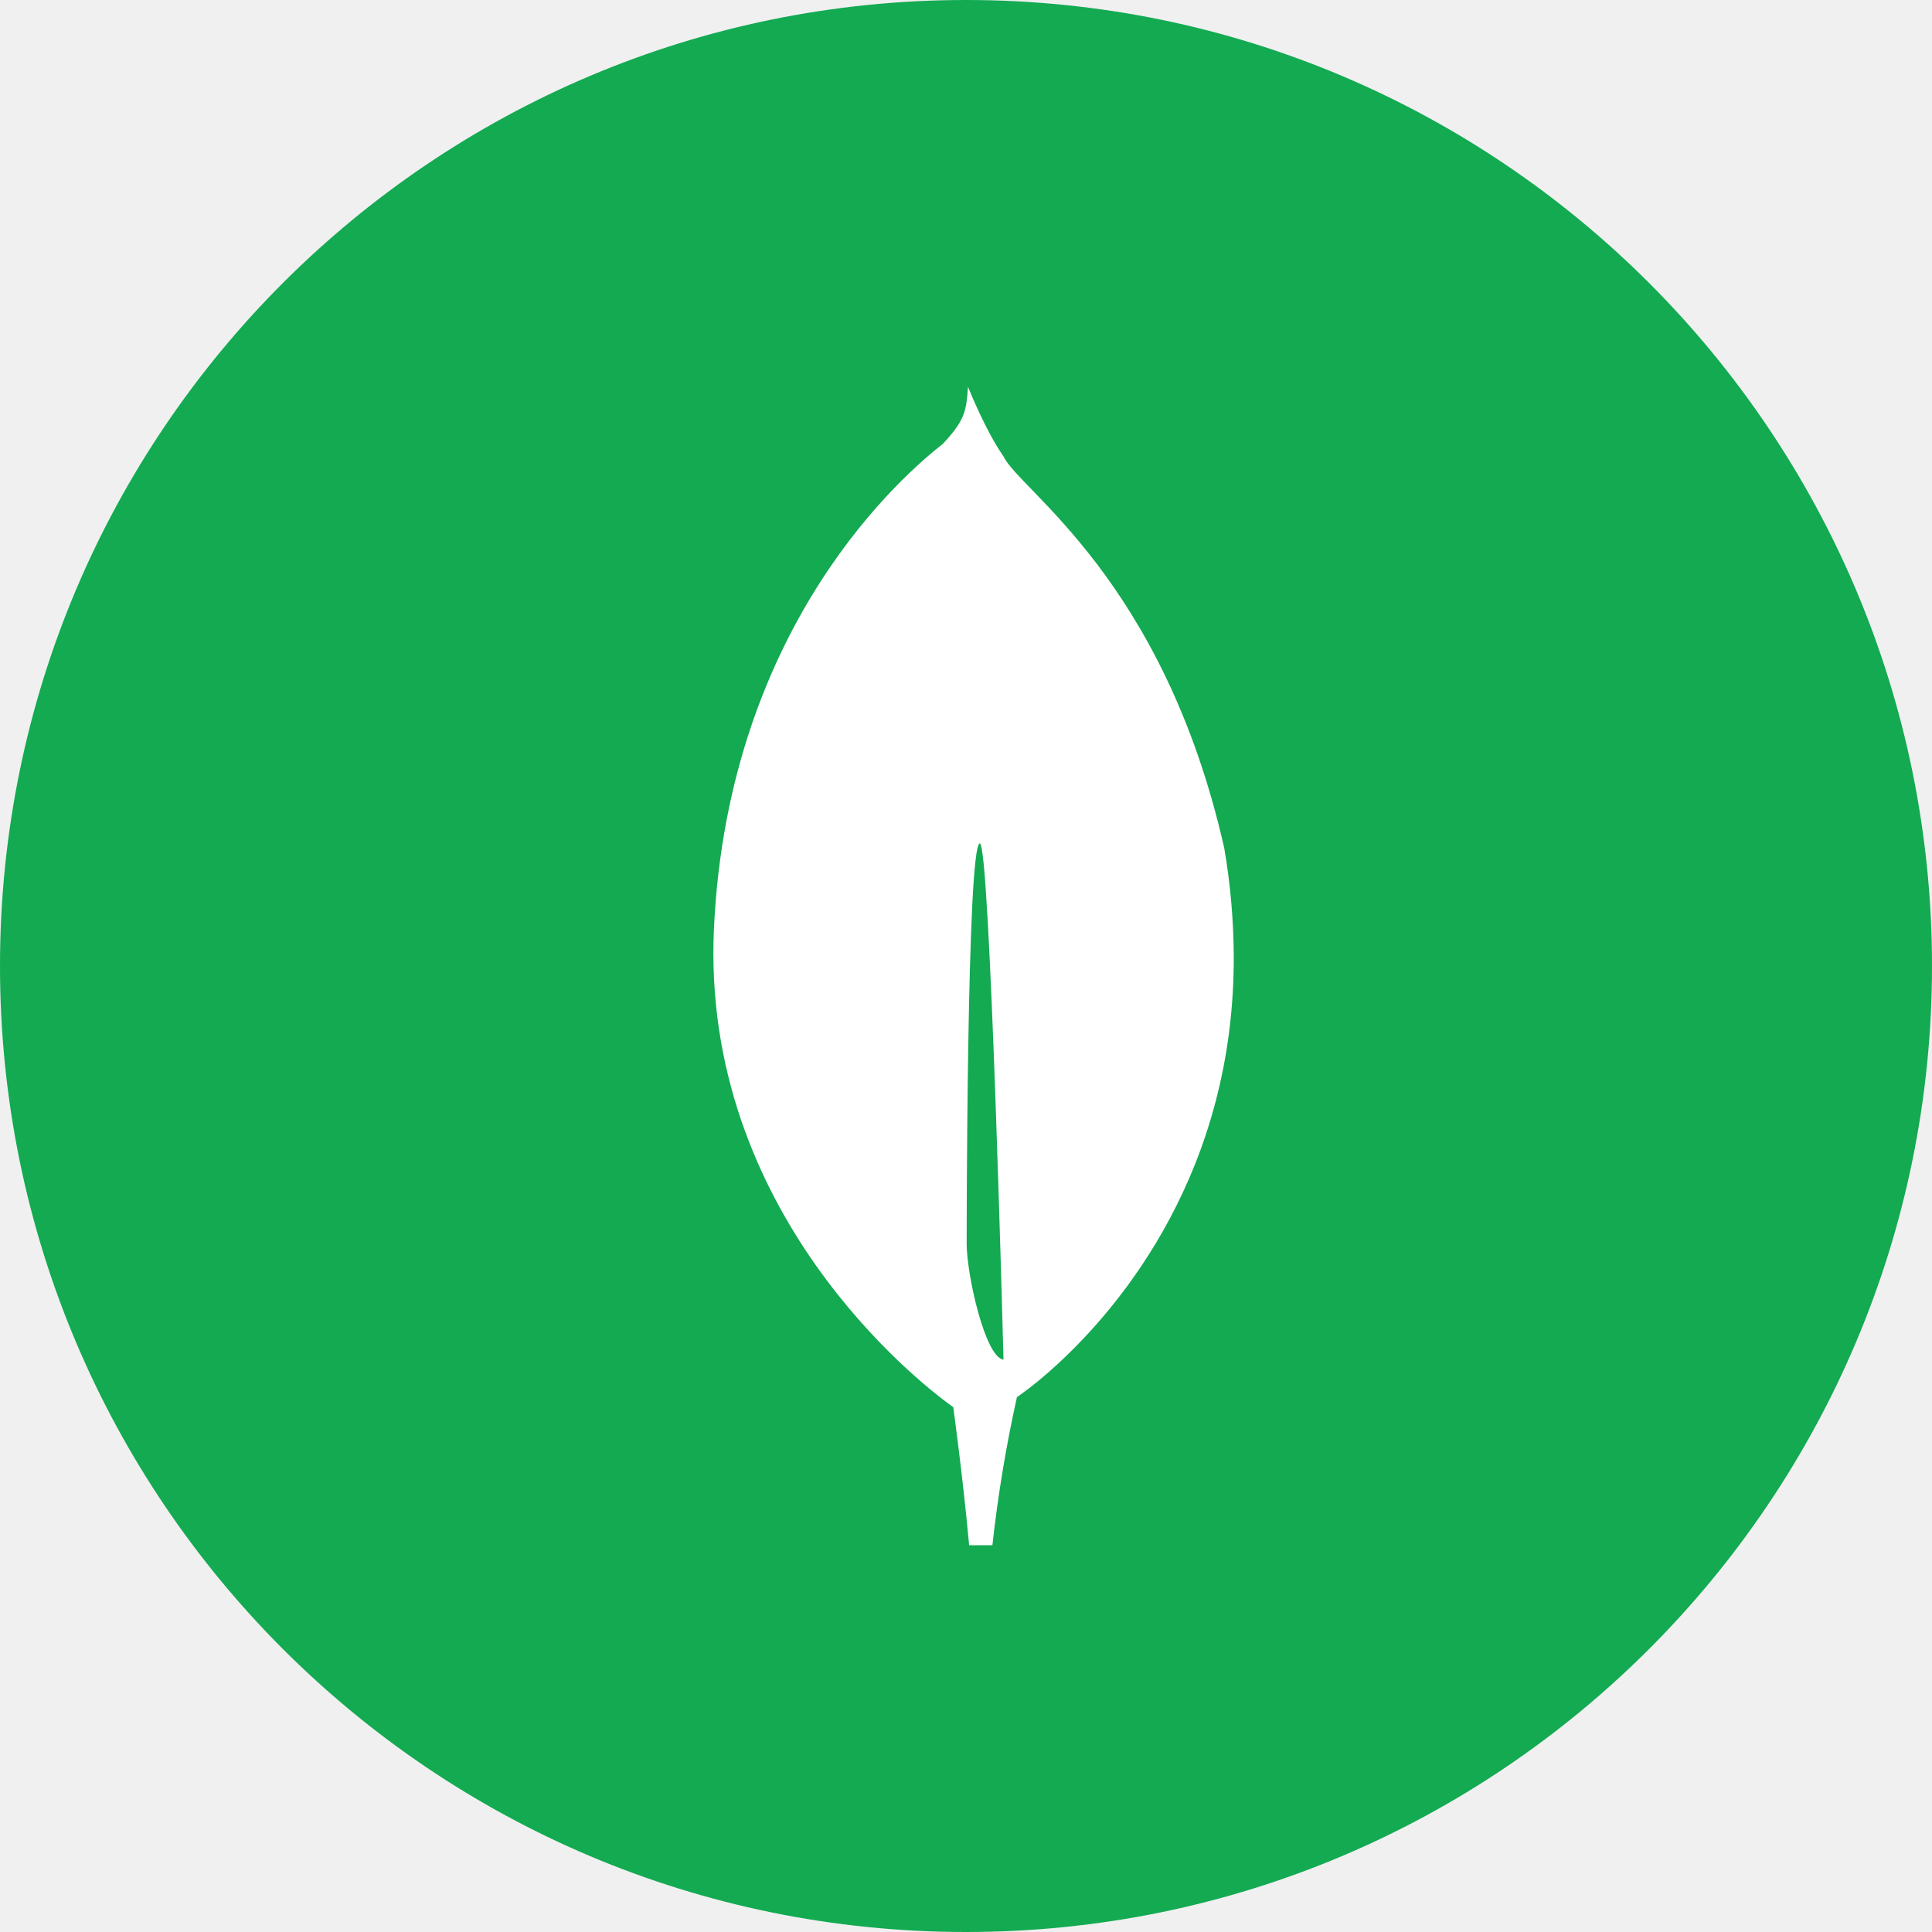
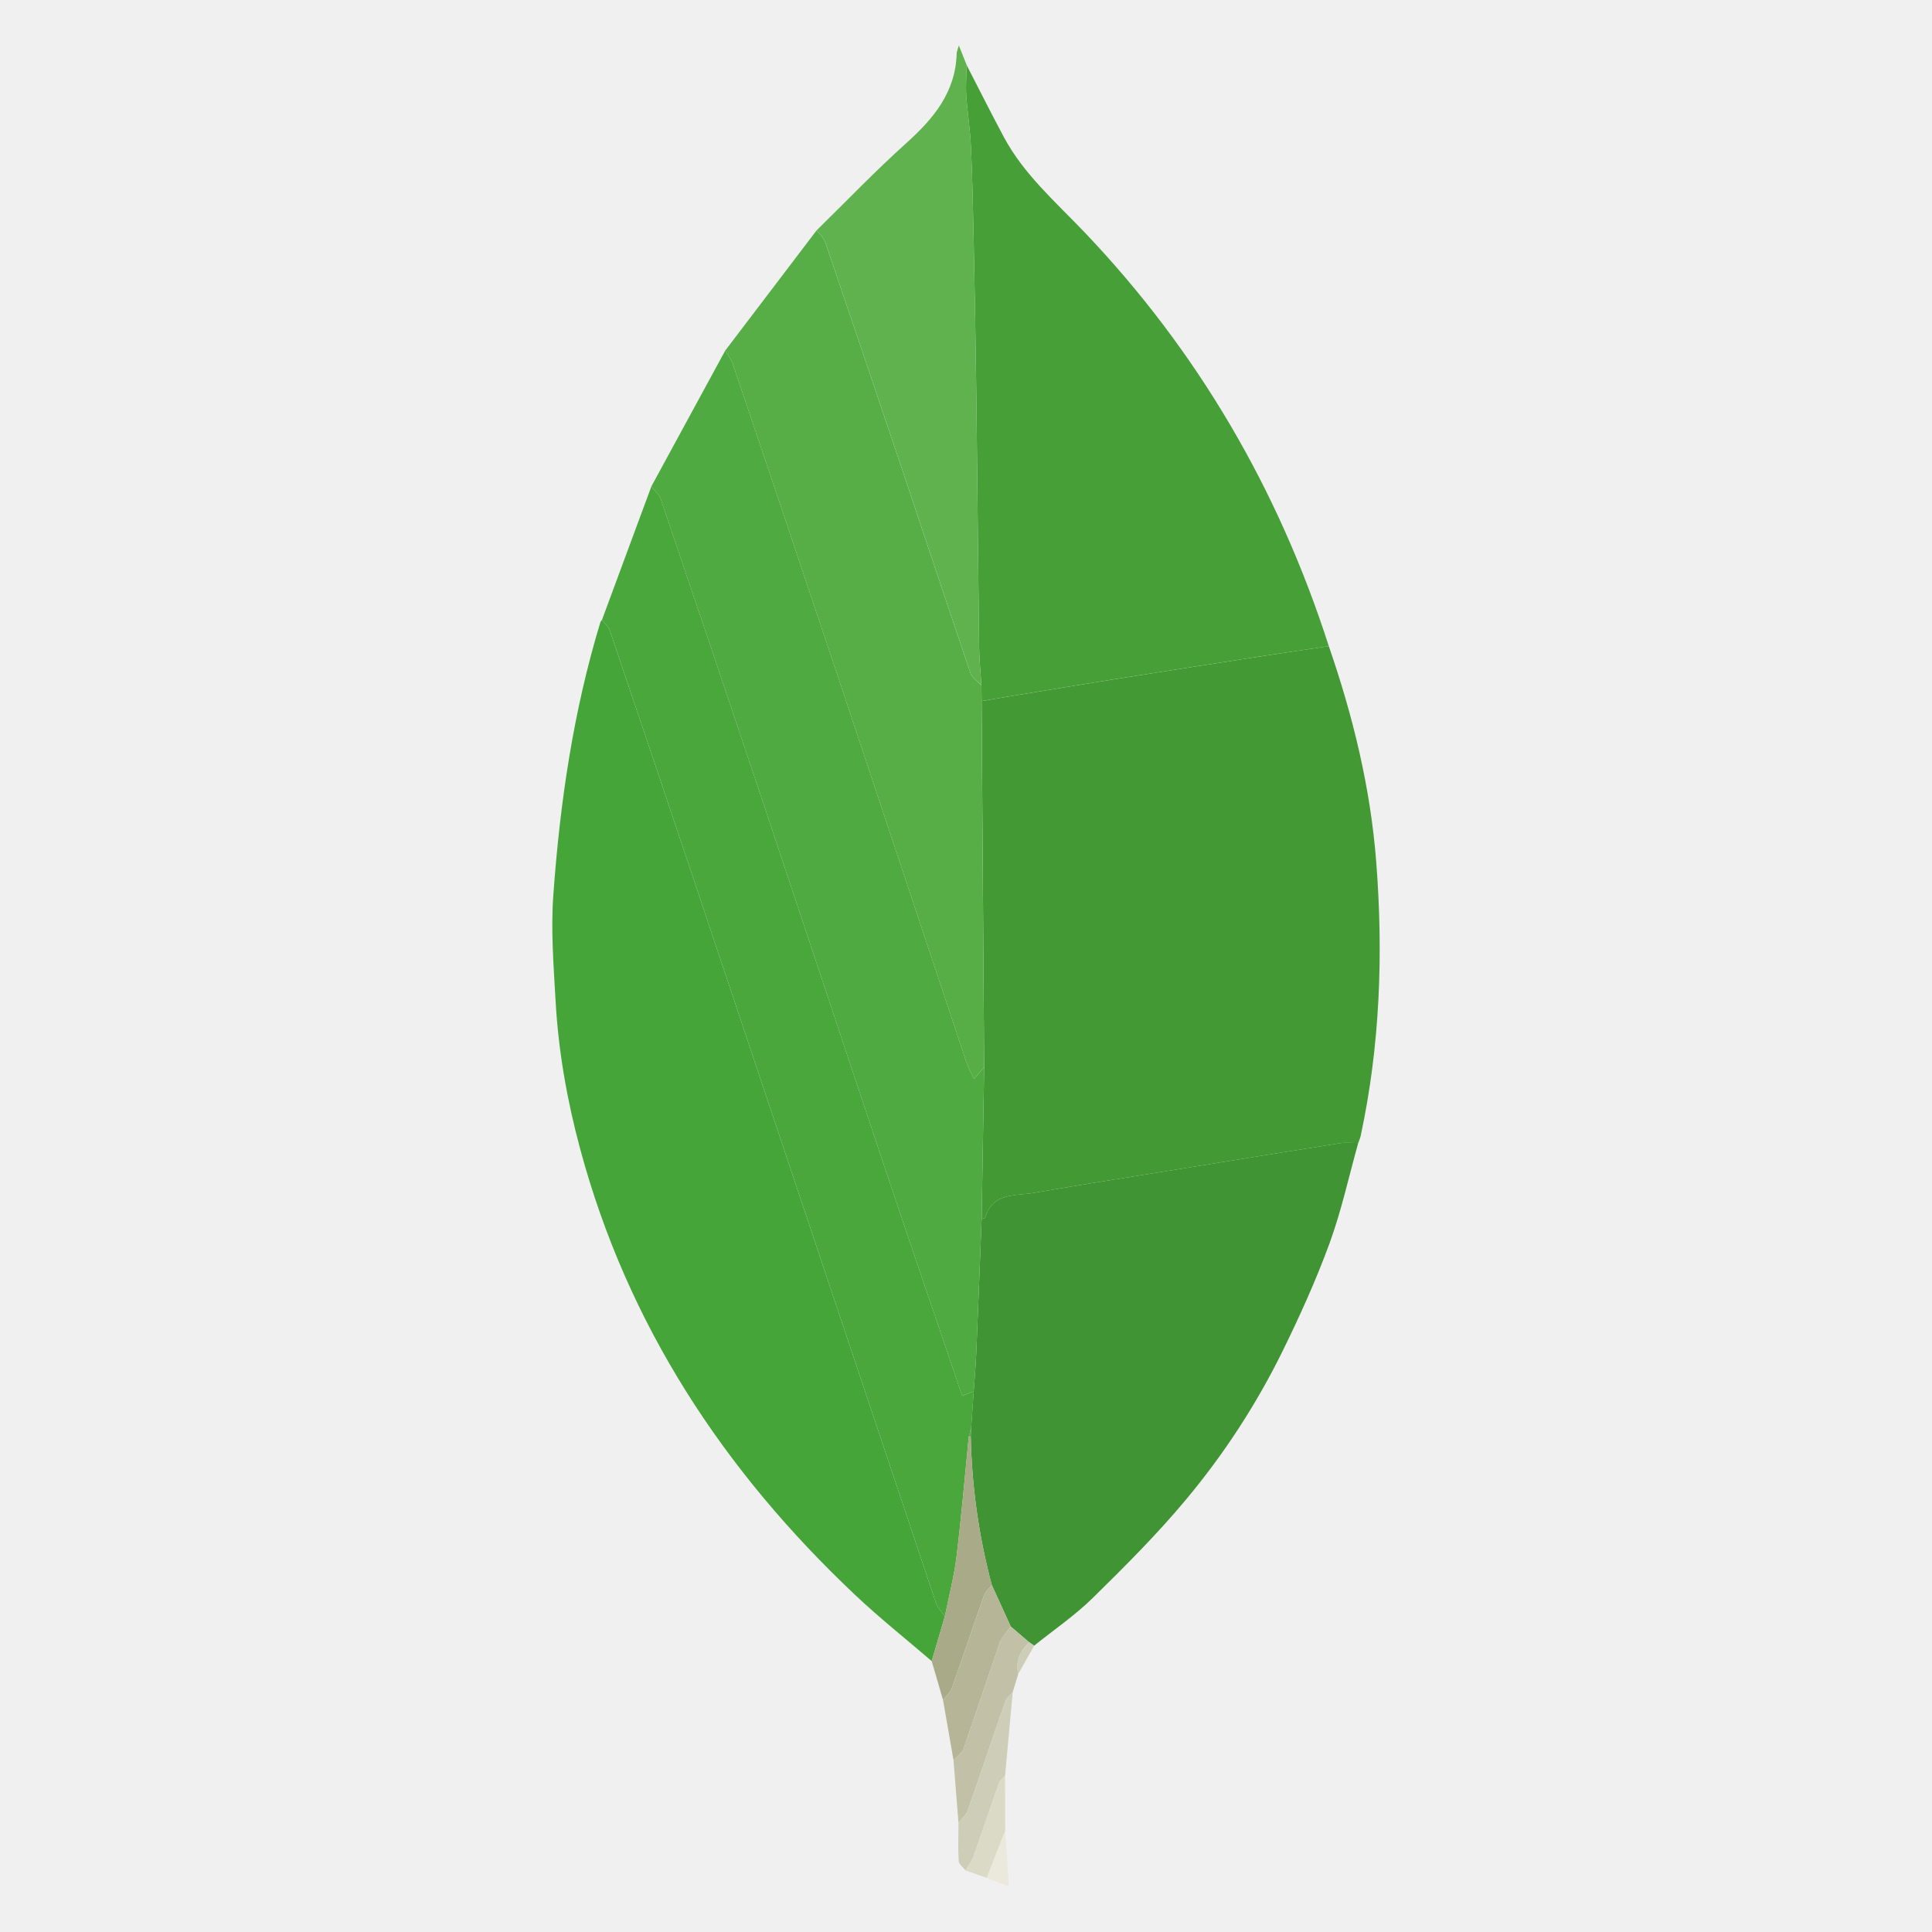
- <svg xmlns="http://www.w3.org/2000/svg" width="800px" height="800px" viewBox="0 0 1024 1024">
-   <circle cx="512" cy="512" r="512" style="fill:#13aa52" />
-   <path d="M648.86 449.44c-32.34-142.73-108.77-189.66-117-207.59-9-12.65-18.12-35.15-18.12-35.15-.15-.38-.39-1.05-.67-1.7-.93 12.65-1.41 17.53-13.37 30.29-18.52 14.48-113.54 94.21-121.27 256.37-7.21 151.24 109.25 241.36 125 252.85l1.79 1.27v-.11c.1.76 5 36 8.44 73.34H526a726.68 726.68 0 0 1 13-78.53l1-.65a204.48 204.48 0 0 0 20.11-16.45l.72-.65c33.48-30.93 93.67-102.47 93.08-216.53a347.07 347.07 0 0 0-5.05-56.76zM512.35 659.12s0-212.12 7-212.08c5.46 0 12.53 273.61 12.53 273.61-9.72-1.17-19.53-45.03-19.53-61.53z" style="fill:#fff" />
+ <svg xmlns="http://www.w3.org/2000/svg" viewBox="0 0 128 128">
+   <path fill-rule="evenodd" clip-rule="evenodd" fill="#439934" d="M88.038 42.812c1.605 4.643 2.761 9.383 3.141 14.296.472 6.095.256 12.147-1.029 18.142-.035.165-.109.32-.164.48-.403.001-.814-.049-1.208.012-3.329.523-6.655 1.065-9.981 1.604-3.438.557-6.881 1.092-10.313 1.687-1.216.21-2.721-.041-3.212 1.641-.014.046-.154.054-.235.08l.166-10.051-.169-24.252 1.602-.275c2.62-.429 5.24-.864 7.862-1.281 3.129-.497 6.261-.98 9.392-1.465 1.381-.215 2.764-.412 4.148-.618z" />
+   <path fill-rule="evenodd" clip-rule="evenodd" fill="#45A538" d="M61.729 110.054c-1.69-1.453-3.439-2.842-5.059-4.37-8.717-8.222-15.093-17.899-18.233-29.566-.865-3.211-1.442-6.474-1.627-9.792-.13-2.322-.318-4.665-.154-6.975.437-6.144 1.325-12.229 3.127-18.147l.099-.138c.175.233.427.439.516.702 1.759 5.18 3.505 10.364 5.242 15.551 5.458 16.3 10.909 32.604 16.376 48.9.107.318.384.579.583.866l-.87 2.969z" />
+   <path fill-rule="evenodd" clip-rule="evenodd" fill="#46A037" d="M88.038 42.812c-1.384.206-2.768.403-4.149.616-3.131.485-6.263.968-9.392 1.465-2.622.417-5.242.852-7.862 1.281l-1.602.275-.012-1.045c-.053-.859-.144-1.717-.154-2.576-.069-5.478-.112-10.956-.18-16.434-.042-3.429-.105-6.857-.175-10.285-.043-2.13-.089-4.261-.185-6.388-.052-1.143-.236-2.28-.311-3.423-.042-.657.016-1.319.029-1.979.817 1.583 1.616 3.178 2.456 4.749 1.327 2.484 3.441 4.314 5.344 6.311 7.523 7.892 12.864 17.068 16.193 27.433z" />
+   <path fill-rule="evenodd" clip-rule="evenodd" fill="#409433" d="M65.036 80.753c.081-.026.222-.034.235-.08.491-1.682 1.996-1.431 3.212-1.641 3.432-.594 6.875-1.13 10.313-1.687 3.326-.539 6.652-1.081 9.981-1.604.394-.062.805-.011 1.208-.012-.622 2.22-1.112 4.488-1.901 6.647-.896 2.449-1.98 4.839-3.131 7.182a49.142 49.142 0 01-6.353 9.763c-1.919 2.308-4.058 4.441-6.202 6.548-1.185 1.165-2.582 2.114-3.882 3.161l-.337-.23-1.214-1.038-1.256-2.753a41.402 41.402 0 01-1.394-9.838l.023-.561.171-2.426c.057-.828.133-1.655.168-2.485.129-2.982.241-5.964.359-8.946z" />
+   <path fill-rule="evenodd" clip-rule="evenodd" fill="#4FAA41" d="M65.036 80.753c-.118 2.982-.23 5.964-.357 8.947-.035.83-.111 1.657-.168 2.485l-.765.289c-1.699-5.002-3.399-9.951-5.062-14.913-2.75-8.209-5.467-16.431-8.213-24.642a4498.887 4498.887 0 00-6.7-19.867c-.105-.31-.407-.552-.617-.826l4.896-9.002c.168.292.39.565.496.879a6167.476 6167.476 0 016.768 20.118c2.916 8.73 5.814 17.467 8.728 26.198.116.349.308.671.491 1.062l.67-.78-.167 10.052z" />
+   <path fill-rule="evenodd" clip-rule="evenodd" fill="#4AA73C" d="M43.155 32.227c.21.274.511.516.617.826a4498.887 4498.887 0 016.7 19.867c2.746 8.211 5.463 16.433 8.213 24.642 1.662 4.961 3.362 9.911 5.062 14.913l.765-.289-.171 2.426-.155.559c-.266 2.656-.49 5.318-.814 7.968-.163 1.328-.509 2.632-.772 3.947-.198-.287-.476-.548-.583-.866-5.467-16.297-10.918-32.6-16.376-48.9a3888.972 3888.972 0 00-5.242-15.551c-.089-.263-.34-.469-.516-.702l3.272-8.84z" />
+   <path fill-rule="evenodd" clip-rule="evenodd" fill="#57AE47" d="M65.202 70.702l-.67.78c-.183-.391-.375-.714-.491-1.062-2.913-8.731-5.812-17.468-8.728-26.198a6167.476 6167.476 0 00-6.768-20.118c-.105-.314-.327-.588-.496-.879l6.055-7.965c.191.255.463.482.562.769 1.681 4.921 3.347 9.848 5.003 14.778 1.547 4.604 3.071 9.215 4.636 13.813.105.308.47.526.714.786l.012 1.045c.058 8.082.115 16.167.171 24.251z" />
+   <path fill-rule="evenodd" clip-rule="evenodd" fill="#60B24F" d="M65.021 45.404c-.244-.26-.609-.478-.714-.786-1.565-4.598-3.089-9.209-4.636-13.813-1.656-4.93-3.322-9.856-5.003-14.778-.099-.287-.371-.514-.562-.769 1.969-1.928 3.877-3.925 5.925-5.764 1.821-1.634 3.285-3.386 3.352-5.968.003-.107.059-.214.145-.514l.519 1.306c-.013.661-.072 1.322-.029 1.979.075 1.143.259 2.28.311 3.423.096 2.127.142 4.258.185 6.388.069 3.428.132 6.856.175 10.285.067 5.478.111 10.956.18 16.434.008.861.098 1.718.152 2.577z" />
+   <path fill-rule="evenodd" clip-rule="evenodd" fill="#A9AA88" d="M62.598 107.085c.263-1.315.609-2.62.772-3.947.325-2.649.548-5.312.814-7.968l.066-.01.066.011a41.402 41.402 0 001.394 9.838c-.176.232-.425.439-.518.701-.727 2.05-1.412 4.116-2.143 6.166-.1.28-.378.498-.574.744l-.747-2.566.87-2.969z" />
+   <path fill-rule="evenodd" clip-rule="evenodd" fill="#B6B598" d="M62.476 112.621c.196-.246.475-.464.574-.744.731-2.05 1.417-4.115 2.143-6.166.093-.262.341-.469.518-.701l1.255 2.754c-.248.352-.59.669-.728 1.061l-2.404 7.059c-.099.283-.437.483-.663.722l-.695-3.985z" />
+   <path fill-rule="evenodd" clip-rule="evenodd" fill="#C2C1A7" d="M63.171 116.605c.227-.238.564-.439.663-.722l2.404-7.059c.137-.391.48-.709.728-1.061l1.215 1.037c-.587.58-.913 1.25-.717 2.097l-.369 1.208c-.168.207-.411.387-.494.624-.839 2.403-1.64 4.819-2.485 7.222-.107.305-.404.544-.614.812-.109-1.387-.22-2.771-.331-4.158z" />
+   <path fill-rule="evenodd" clip-rule="evenodd" fill="#CECDB7" d="M63.503 120.763c.209-.269.506-.508.614-.812.845-2.402 1.646-4.818 2.485-7.222.083-.236.325-.417.494-.624l-.509 5.545c-.136.157-.333.294-.398.477-.575 1.614-1.117 3.24-1.694 4.854-.119.333-.347.627-.525.938-.158-.207-.441-.407-.454-.623-.051-.841-.016-1.688-.013-2.533z" />
+   <path fill-rule="evenodd" clip-rule="evenodd" fill="#DBDAC7" d="M63.969 123.919c.178-.312.406-.606.525-.938.578-1.613 1.119-3.239 1.694-4.854.065-.183.263-.319.398-.477l.012 3.64-1.218 3.124-1.411-.495z" />
+   <path fill-rule="evenodd" clip-rule="evenodd" fill="#EBE9DC" d="M65.38 124.415l1.218-3.124.251 3.696-1.469-.572z" />
+   <path fill-rule="evenodd" clip-rule="evenodd" fill="#CECDB7" d="M67.464 110.898c-.196-.847.129-1.518.717-2.097l.337.23-1.054 1.867z" />
+   <path fill-rule="evenodd" clip-rule="evenodd" fill="#4FAA41" d="M64.316 95.172l-.066-.011-.066.01.155-.559-.023.56z" />
</svg>
